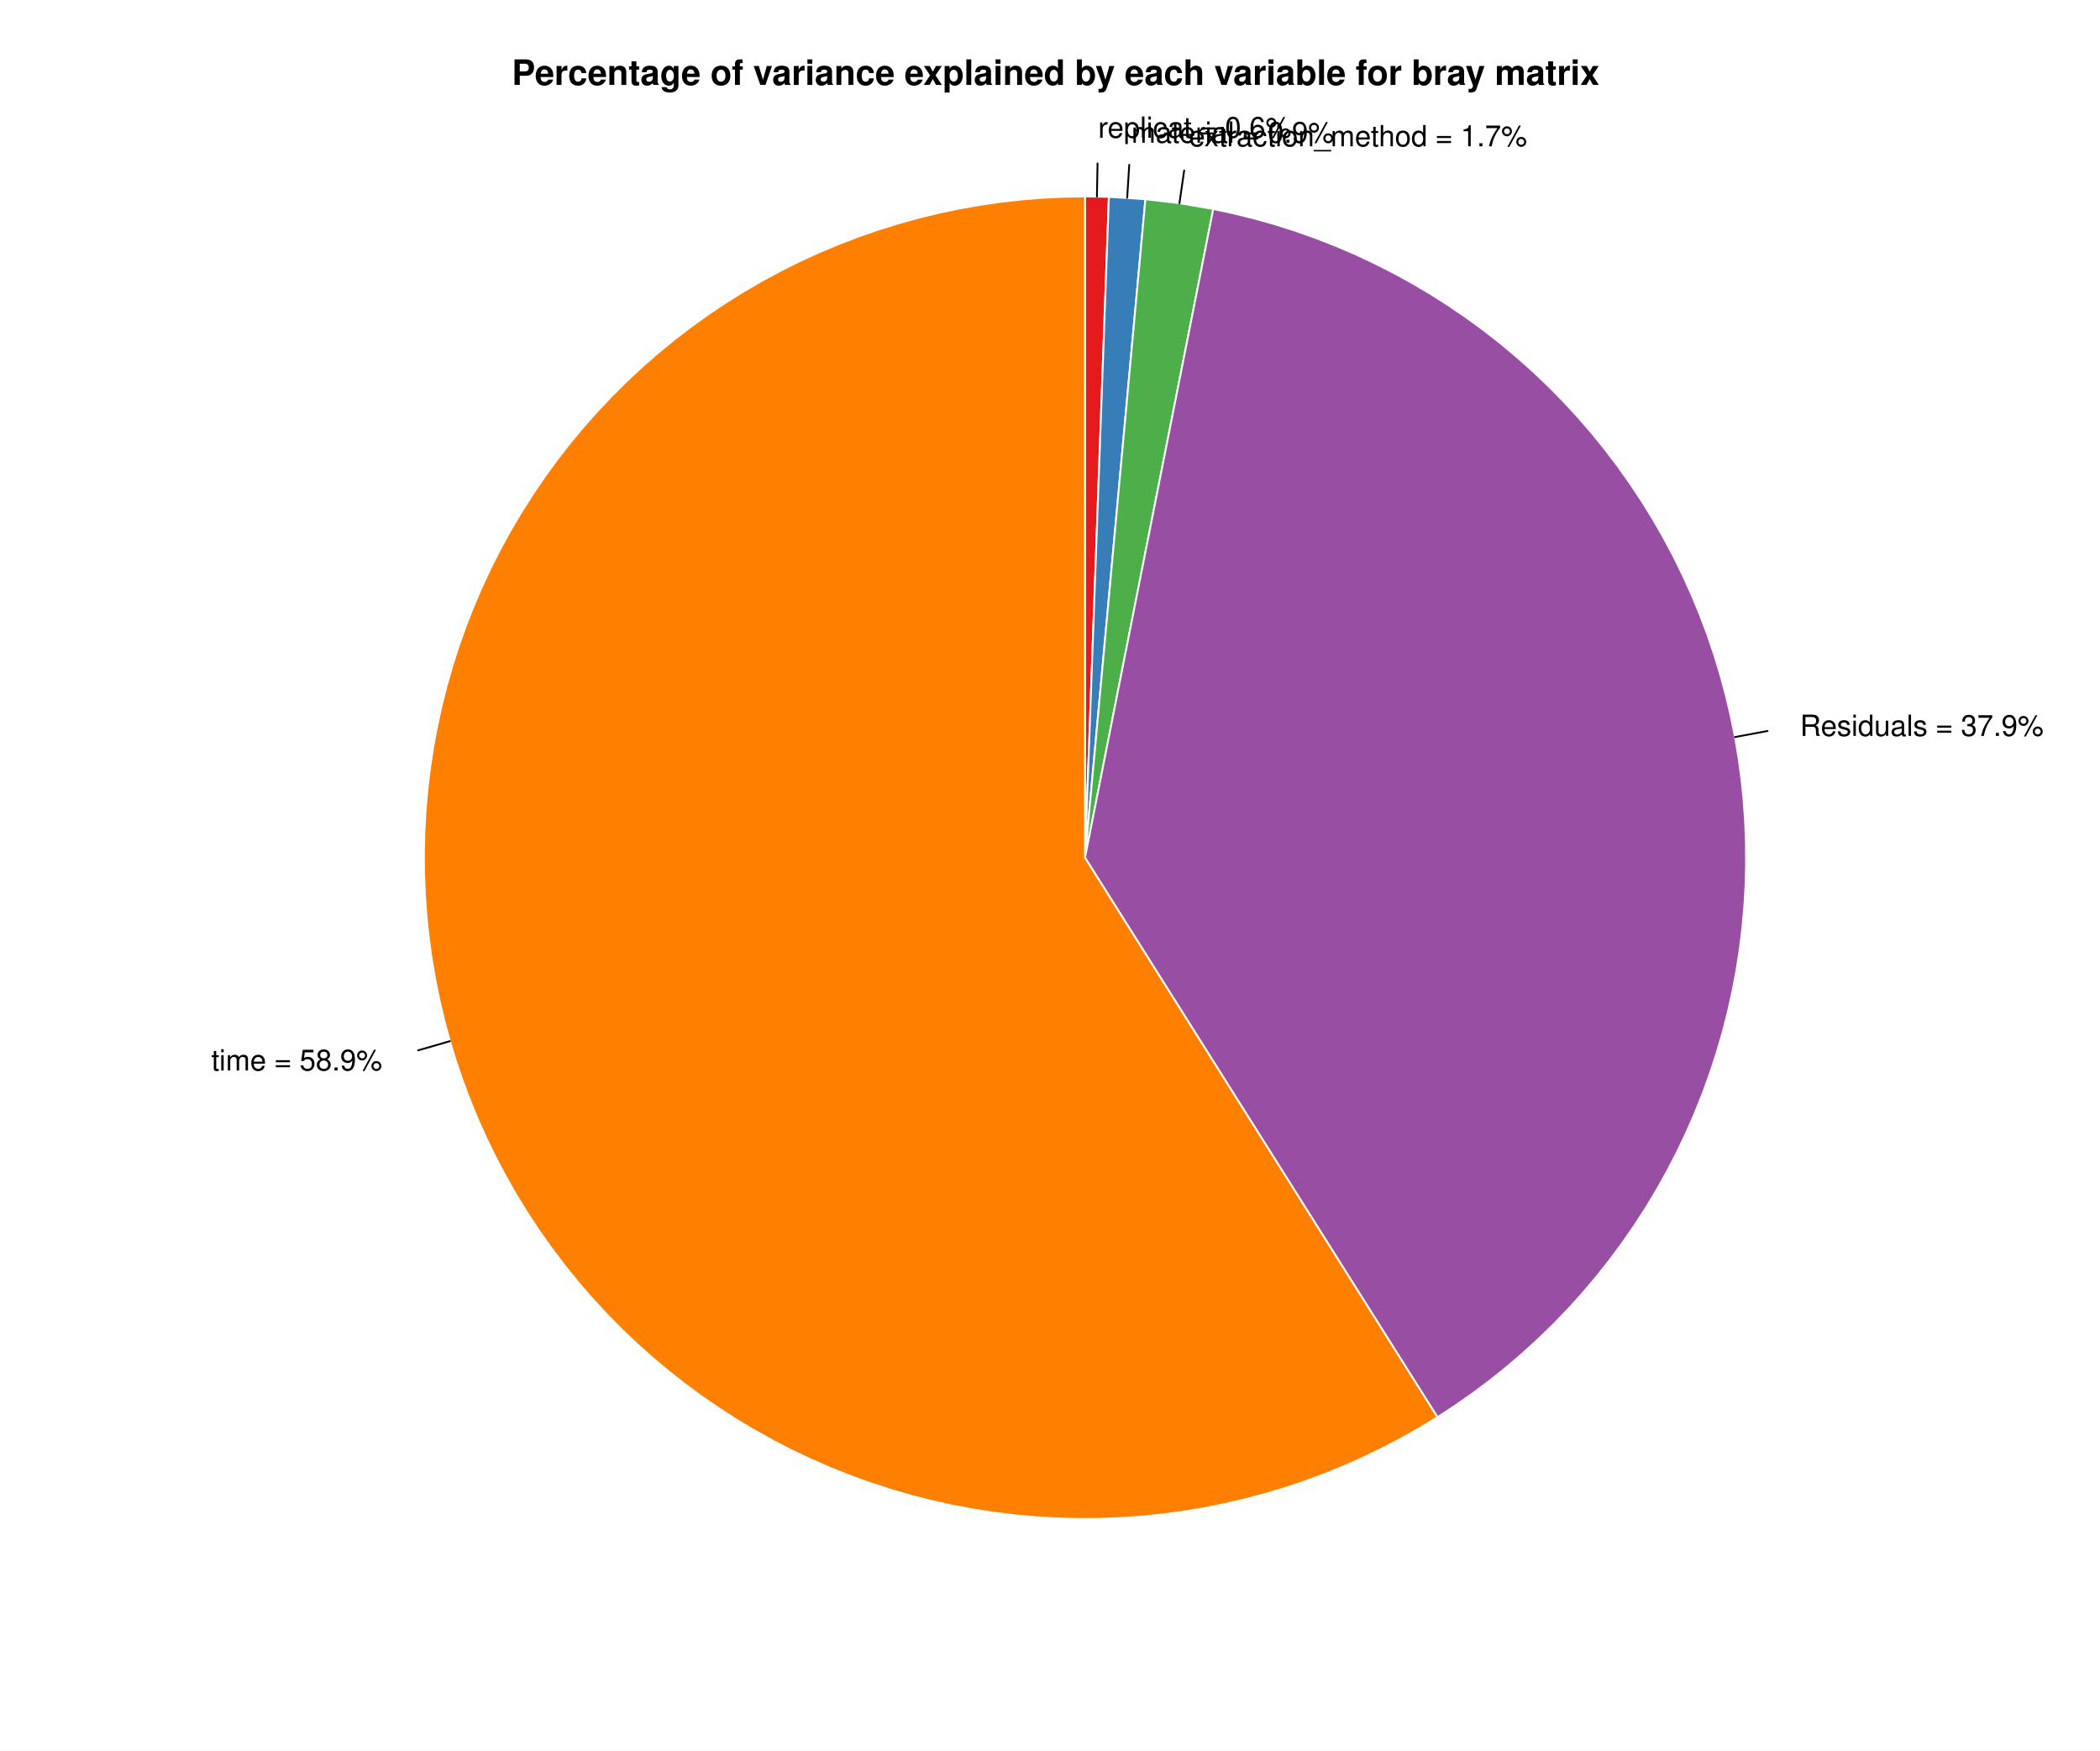
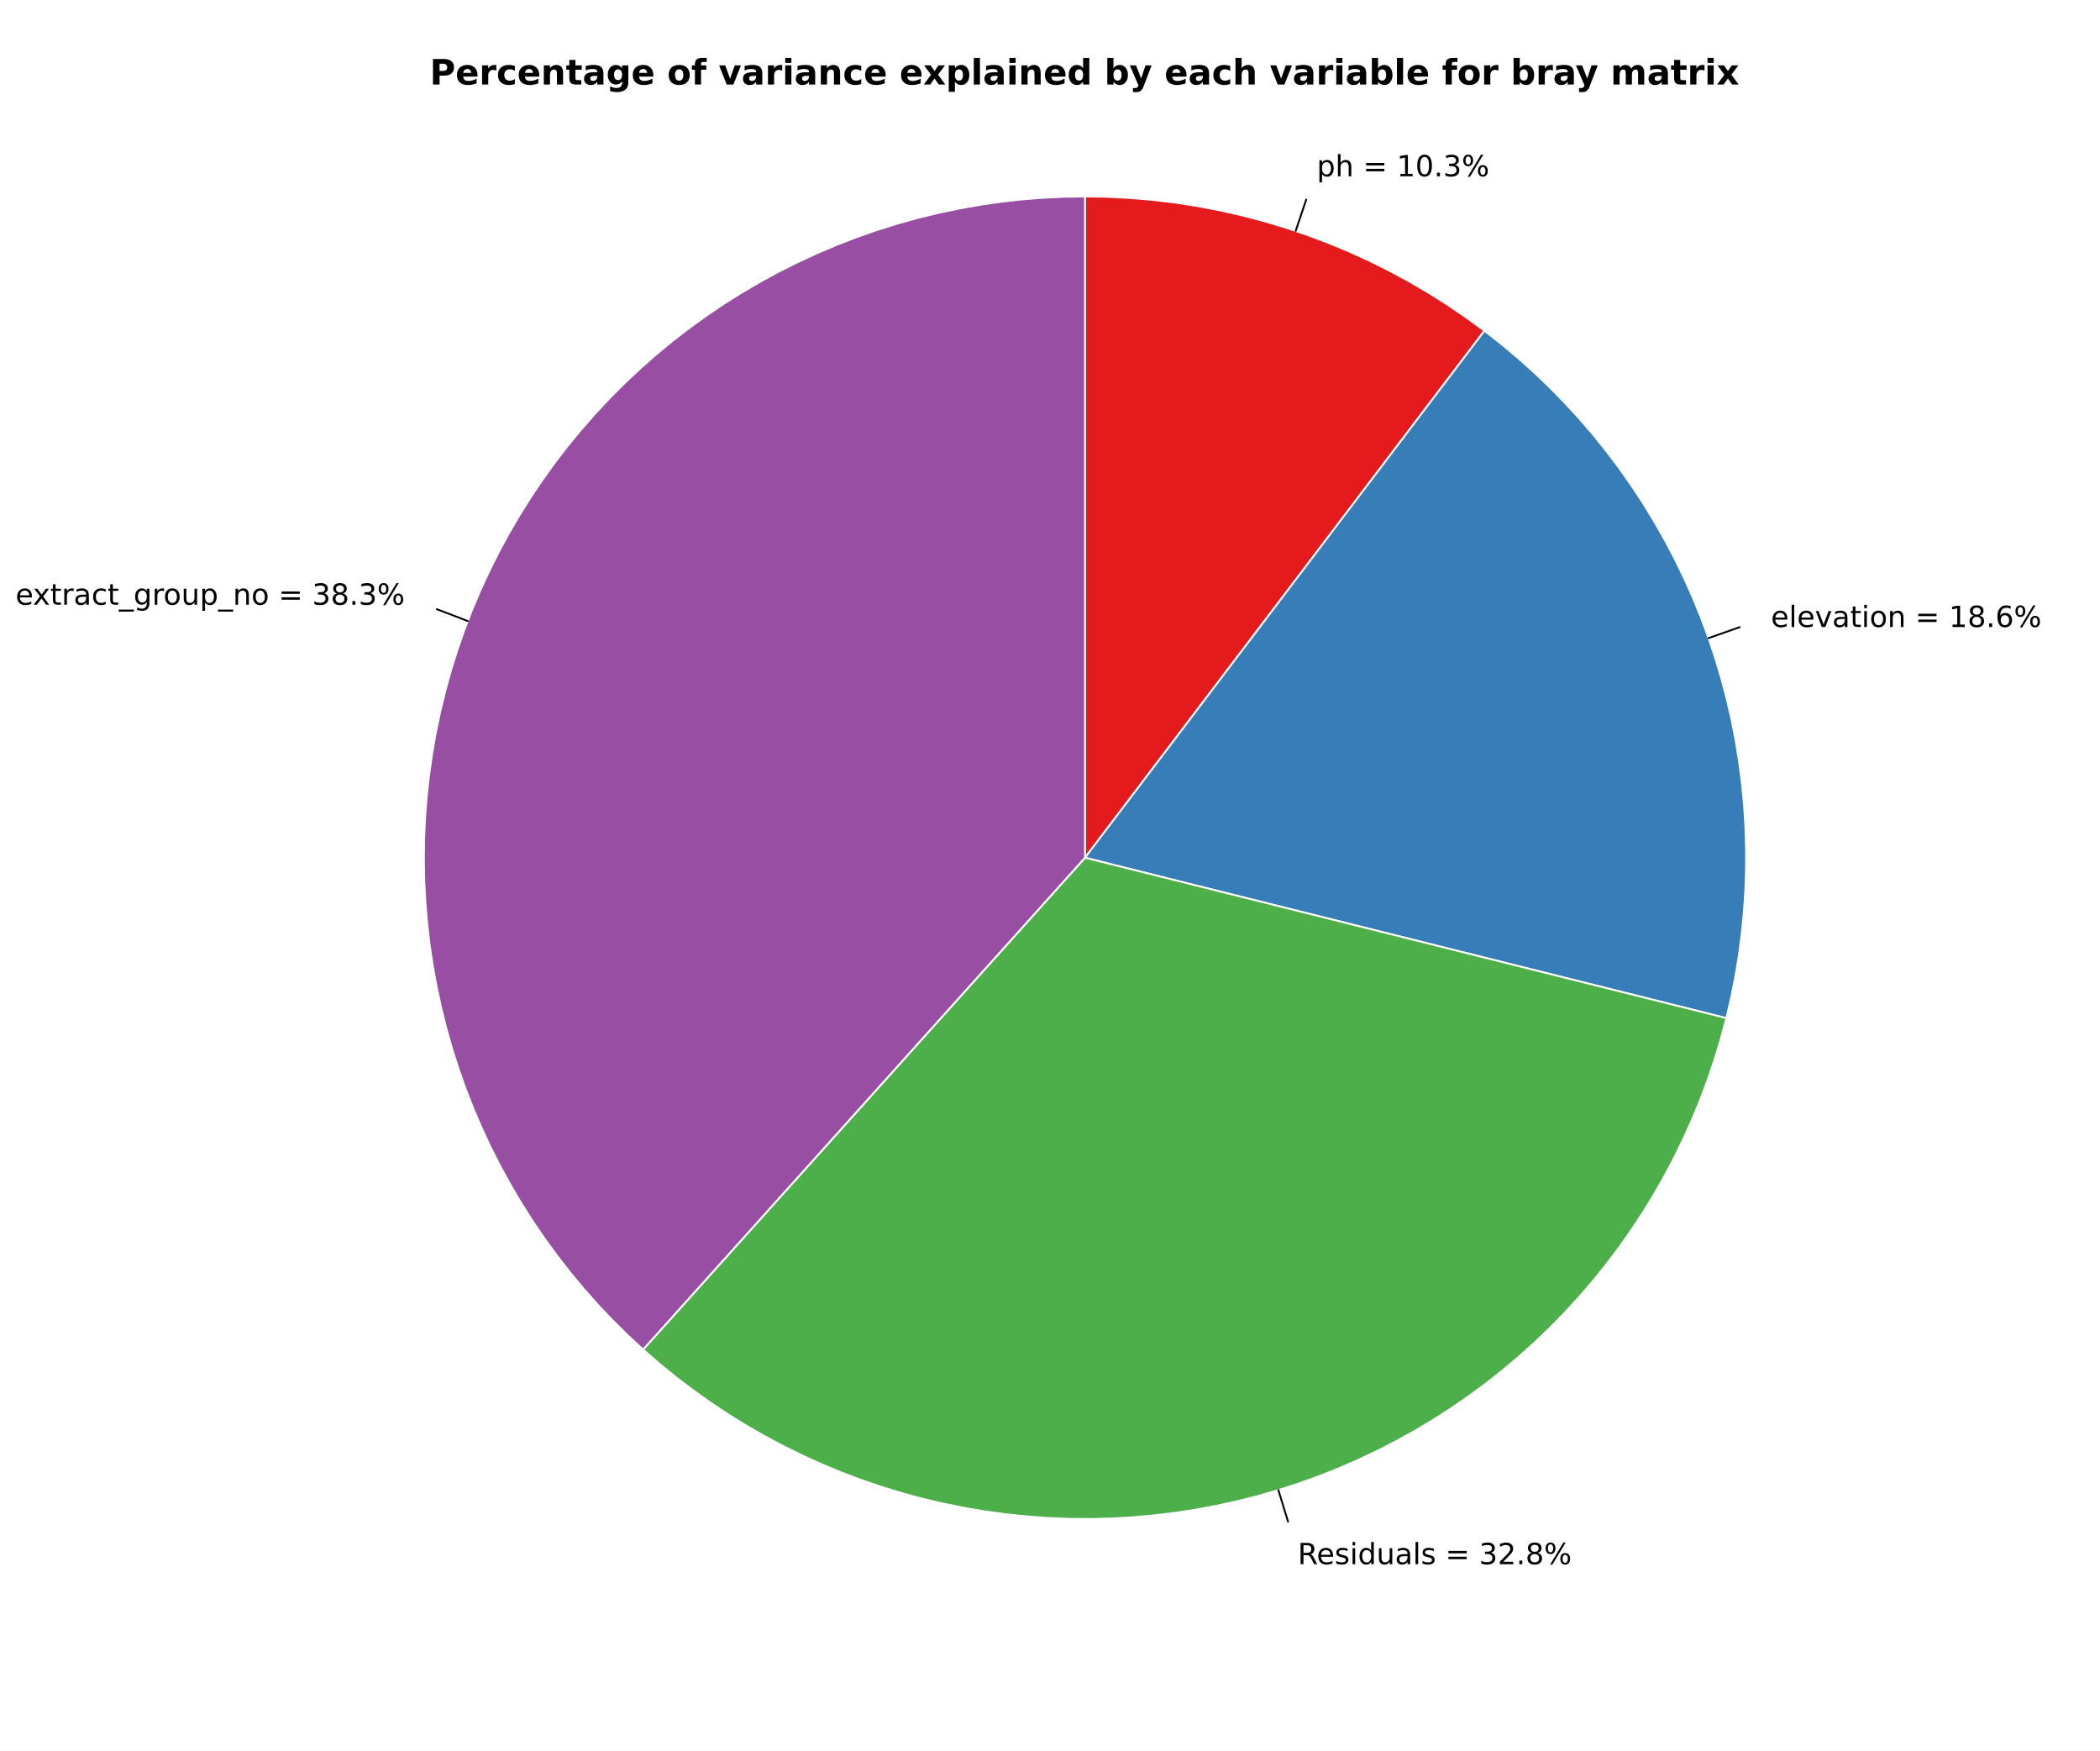
<svg xmlns="http://www.w3.org/2000/svg" viewBox="0 0 864.00 720.00">
  <defs>
    <style type="text/css">
    line, polyline, polygon, path, rect, circle {
      fill: none;
      stroke: #000000;
      stroke-linecap: round;
      stroke-linejoin: round;
      stroke-miterlimit: 10.00;
    }
  </style>
  </defs>
  <rect width="100%" height="100%" style="stroke: none; fill: #FFFFFF;" />
  <defs>
    <clipPath id="cpNTkuMDR8ODMzLjc2fDY0Ni41Nnw1OS4wNA==">
      <rect x="59.04" y="59.04" width="774.72" height="587.52" />
    </clipPath>
  </defs>
-   <polygon points="446.40,80.80 456.23,80.98 446.40,352.80 " style="stroke-width: 0.75; stroke: #FFFFFF; fill: #E41A1C;" clip-path="url(#cpNTkuMDR8ODMzLjc2fDY0Ni41Nnw1OS4wNA==)" />
-   <polyline points="451.31,80.84 451.56,67.25 " style="stroke-width: 0.75;" clip-path="url(#cpNTkuMDR8ODMzLjc2fDY0Ni41Nnw1OS4wNA==)" />
+   <polygon points="446.40,80.80 455.68,80.96 464.96,81.43 474.21,82.23 483.43,83.33 492.61,84.75 501.73,86.49 510.79,88.53 519.77,90.88 528.67,93.54 537.47,96.50 546.17,99.76 554.75,103.31 563.20,107.15 571.52,111.28 579.69,115.70 587.70,120.38 595.55,125.34 603.23,130.57 610.73,136.05 446.40,352.80 " style="stroke-width: 0.75; stroke: #FFFFFF; fill: #E41A1C;" clip-path="url(#cpNTkuMDR8ODMzLjc2fDY0Ni41Nnw1OS4wNA==)" />
+   <polyline points="533.08,94.98 537.42,82.09 " style="stroke-width: 0.75;" clip-path="url(#cpNTkuMDR8ODMzLjc2fDY0Ni41Nnw1OS4wNA==)" />
  <defs>
    <clipPath id="cpMC4wMHw4NjQuMDB8NzIwLjAwfDAuMDA=">
      <rect x="0.00" y="0.00" width="864.00" height="720.00" />
    </clipPath>
  </defs>
  <g clip-path="url(#cpMC4wMHw4NjQuMDB8NzIwLjAwfDAuMDA=)">
-     <text x="451.81" y="56.65" style="font-size: 12.00px; font-family: Helvetica;" textLength="84.00px" lengthAdjust="spacingAndGlyphs">replicat = 0.6%</text>
+     <text x="541.75" y="72.51" style="font-size: 12.00px; font-family: DejaVu Sans;" textLength="71.03px" lengthAdjust="spacingAndGlyphs">ph = 10.3%</text>
  </g>
  <defs>
    <clipPath id="cpNTkuMDR8ODMzLjc2fDY0Ni41Nnw1OS4wNA==">
      <rect x="59.04" y="59.04" width="774.72" height="587.52" />
    </clipPath>
  </defs>
-   <polygon points="456.23,80.98 471.25,81.94 446.40,352.80 " style="stroke-width: 0.75; stroke: #FFFFFF; fill: #377EB8;" clip-path="url(#cpNTkuMDR8ODMzLjc2fDY0Ni41Nnw1OS4wNA==)" />
-   <polyline points="463.75,81.35 464.61,67.78 " style="stroke-width: 0.75;" clip-path="url(#cpNTkuMDR8ODMzLjc2fDY0Ni41Nnw1OS4wNA==)" />
+   <polygon points="610.73,136.05 617.67,141.49 624.43,147.15 631.00,153.03 637.38,159.12 643.55,165.41 649.52,171.90 655.28,178.58 660.82,185.44 666.13,192.48 671.21,199.69 676.06,207.05 680.66,214.58 685.02,222.24 689.12,230.04 692.98,237.98 696.57,246.03 699.90,254.19 702.96,262.46 705.75,270.83 708.27,279.28 710.52,287.80 712.49,296.40 714.18,305.05 715.58,313.76 716.71,322.50 717.55,331.28 718.10,340.08 718.37,348.90 718.36,357.71 718.05,366.53 717.47,375.33 716.59,384.10 715.44,392.84 714.00,401.54 712.28,410.19 710.28,418.78 446.40,352.80 " style="stroke-width: 0.75; stroke: #FFFFFF; fill: #377EB8;" clip-path="url(#cpNTkuMDR8ODMzLjc2fDY0Ni41Nnw1OS4wNA==)" />
+   <polyline points="702.96,262.46 715.79,257.95 " style="stroke-width: 0.75;" clip-path="url(#cpNTkuMDR8ODMzLjc2fDY0Ni41Nnw1OS4wNA==)" />
  <defs>
    <clipPath id="cpMC4wMHw4NjQuMDB8NzIwLjAwfDAuMDA=">
      <rect x="0.00" y="0.00" width="864.00" height="720.00" />
    </clipPath>
  </defs>
  <g clip-path="url(#cpMC4wMHw4NjQuMDB8NzIwLjAwfDAuMDA=)">
-     <text x="465.48" y="58.71" style="font-size: 12.00px; font-family: Helvetica;" textLength="86.00px" lengthAdjust="spacingAndGlyphs">material = 0.9%</text>
+     <text x="728.62" y="257.90" style="font-size: 12.00px; font-family: DejaVu Sans;" textLength="111.35px" lengthAdjust="spacingAndGlyphs">elevation = 18.6%</text>
  </g>
  <defs>
    <clipPath id="cpNTkuMDR8ODMzLjc2fDY0Ni41Nnw1OS4wNA==">
      <rect x="59.04" y="59.04" width="774.72" height="587.52" />
    </clipPath>
  </defs>
-   <polygon points="471.25,81.94 485.26,83.59 499.17,85.97 446.40,352.80 " style="stroke-width: 0.75; stroke: #FFFFFF; fill: #4DAF4A;" clip-path="url(#cpNTkuMDR8ODMzLjc2fDY0Ni41Nnw1OS4wNA==)" />
-   <polyline points="485.26,83.59 487.20,70.13 " style="stroke-width: 0.75;" clip-path="url(#cpNTkuMDR8ODMzLjc2fDY0Ni41Nnw1OS4wNA==)" />
+   <polygon points="710.28,418.78 708.02,427.23 705.49,435.60 702.70,443.89 699.63,452.08 696.31,460.17 692.73,468.15 688.90,476.01 684.81,483.74 680.48,491.34 675.90,498.79 671.09,506.09 666.05,513.24 660.77,520.22 655.28,527.02 649.57,533.65 643.65,540.08 637.53,546.33 631.21,552.37 624.70,558.21 618.00,563.84 611.13,569.25 604.08,574.43 596.88,579.38 589.52,584.11 582.01,588.59 574.35,592.82 566.57,596.81 558.67,600.55 550.64,604.03 542.51,607.25 534.28,610.21 525.96,612.90 517.56,615.33 509.08,617.48 500.54,619.36 491.94,620.96 483.30,622.29 474.61,623.33 465.90,624.10 457.17,624.59 448.43,624.79 439.68,624.72 430.94,624.36 422.22,623.72 413.52,622.81 404.86,621.61 396.24,620.13 387.67,618.38 379.16,616.36 370.72,614.06 362.36,611.49 354.09,608.66 345.91,605.56 337.84,602.20 329.88,598.58 322.04,594.70 314.32,590.58 306.75,586.21 299.31,581.60 292.04,576.75 284.92,571.68 277.96,566.37 271.18,560.85 264.58,555.10 446.40,352.80 " style="stroke-width: 0.75; stroke: #FFFFFF; fill: #4DAF4A;" clip-path="url(#cpNTkuMDR8ODMzLjc2fDY0Ni41Nnw1OS4wNA==)" />
+   <polyline points="525.96,612.90 529.94,625.91 " style="stroke-width: 0.75;" clip-path="url(#cpNTkuMDR8ODMzLjc2fDY0Ni41Nnw1OS4wNA==)" />
  <defs>
    <clipPath id="cpMC4wMHw4NjQuMDB8NzIwLjAwfDAuMDA=">
      <rect x="0.00" y="0.00" width="864.00" height="720.00" />
    </clipPath>
  </defs>
  <g clip-path="url(#cpMC4wMHw4NjQuMDB8NzIwLjAwfDAuMDA=)">
-     <text x="489.15" y="60.17" style="font-size: 12.00px; font-family: Helvetica;" textLength="144.00px" lengthAdjust="spacingAndGlyphs">extraction_method = 1.7%</text>
+     <text x="533.92" y="643.39" style="font-size: 12.00px; font-family: DejaVu Sans;" textLength="113.27px" lengthAdjust="spacingAndGlyphs">Residuals = 32.8%</text>
  </g>
  <defs>
    <clipPath id="cpNTkuMDR8ODMzLjc2fDY0Ni41Nnw1OS4wNA==">
      <rect x="59.04" y="59.04" width="774.72" height="587.52" />
    </clipPath>
  </defs>
-   <polygon points="499.17,85.97 507.73,87.81 516.24,89.92 524.67,92.30 533.02,94.96 541.28,97.88 549.44,101.07 557.50,104.52 565.44,108.23 573.25,112.19 580.94,116.40 588.48,120.86 595.88,125.56 603.12,130.49 610.20,135.65 617.11,141.04 623.84,146.65 630.39,152.47 636.75,158.50 642.91,164.74 648.87,171.16 654.61,177.78 660.14,184.58 665.45,191.55 670.53,198.69 675.38,205.99 679.99,213.44 684.36,221.04 688.48,228.77 692.35,236.63 695.96,244.62 699.32,252.71 702.41,260.91 705.24,269.20 707.79,277.58 710.08,286.04 712.09,294.57 713.83,303.16 715.29,311.80 716.47,320.48 717.37,329.20 717.99,337.94 718.33,346.70 718.39,355.46 718.16,364.22 717.65,372.97 716.86,381.69 715.79,390.39 714.44,399.05 712.81,407.66 710.90,416.21 708.73,424.70 706.27,433.11 703.55,441.44 700.56,449.68 697.31,457.82 693.80,465.84 690.03,473.75 686.00,481.54 681.73,489.19 677.22,496.70 672.46,504.06 667.47,511.26 662.25,518.30 656.81,525.17 651.15,531.86 645.28,538.36 639.19,544.67 632.91,550.78 626.44,556.69 619.78,562.38 612.94,567.86 605.92,573.11 598.75,578.13 591.41,582.92 446.40,352.80 " style="stroke-width: 0.75; stroke: #FFFFFF; fill: #984EA3;" clip-path="url(#cpNTkuMDR8ODMzLjc2fDY0Ni41Nnw1OS4wNA==)" />
-   <polyline points="713.83,303.16 727.20,300.68 " style="stroke-width: 0.75;" clip-path="url(#cpNTkuMDR8ODMzLjc2fDY0Ni41Nnw1OS4wNA==)" />
+   <polygon points="264.58,555.10 258.18,549.16 251.97,543.01 245.96,536.67 240.16,530.14 234.57,523.42 229.20,516.53 224.05,509.47 219.13,502.24 214.45,494.87 210.01,487.34 205.81,479.68 201.85,471.89 198.16,463.97 194.71,455.94 191.53,447.80 188.61,439.57 185.96,431.24 183.57,422.83 181.46,414.36 179.62,405.81 178.05,397.22 176.76,388.57 175.75,379.90 175.02,371.19 174.57,362.46 174.40,353.73 174.51,344.99 174.90,336.26 175.57,327.55 176.53,318.86 177.76,310.21 179.26,301.60 181.04,293.05 183.10,284.56 185.43,276.13 188.03,267.79 190.89,259.53 194.02,251.38 197.41,243.32 201.05,235.38 204.95,227.56 209.10,219.87 213.49,212.31 218.12,204.91 222.99,197.65 228.09,190.55 233.41,183.62 238.96,176.87 244.71,170.30 250.68,163.91 256.85,157.72 263.21,151.74 269.77,145.96 276.50,140.39 283.41,135.04 290.49,129.92 297.73,125.03 305.12,120.37 312.66,115.95 320.34,111.78 328.15,107.85 336.07,104.18 344.12,100.76 352.27,97.61 360.51,94.72 368.85,92.09 377.26,89.73 385.75,87.65 394.29,85.84 402.90,84.30 411.54,83.04 420.23,82.06 428.94,81.36 437.66,80.94 446.40,80.80 446.40,352.80 " style="stroke-width: 0.75; stroke: #FFFFFF; fill: #984EA3;" clip-path="url(#cpNTkuMDR8ODMzLjc2fDY0Ni41Nnw1OS4wNA==)" />
+   <polyline points="192.42,255.44 179.72,250.57 " style="stroke-width: 0.75;" clip-path="url(#cpNTkuMDR8ODMzLjc2fDY0Ni41Nnw1OS4wNA==)" />
  <defs>
    <clipPath id="cpMC4wMHw4NjQuMDB8NzIwLjAwfDAuMDA=">
      <rect x="0.00" y="0.00" width="864.00" height="720.00" />
    </clipPath>
  </defs>
  <g clip-path="url(#cpMC4wMHw4NjQuMDB8NzIwLjAwfDAuMDA=)">
-     <text x="740.58" y="302.70" style="font-size: 12.00px; font-family: Helvetica;" textLength="104.00px" lengthAdjust="spacingAndGlyphs">Residuals = 37.9%</text>
-   </g>
-   <defs>
-     <clipPath id="cpNTkuMDR8ODMzLjc2fDY0Ni41Nnw1OS4wNA==">
-       <rect x="59.04" y="59.04" width="774.72" height="587.52" />
-     </clipPath>
-   </defs>
-   <polygon points="591.41,582.92 583.99,587.44 576.43,591.71 568.73,595.74 560.92,599.52 552.98,603.05 544.94,606.32 536.79,609.34 528.56,612.10 520.24,614.59 511.84,616.81 503.38,618.76 494.86,620.45 486.29,621.86 477.68,623.00 469.04,623.86 460.38,624.44 451.70,624.75 443.01,624.78 434.33,624.53 425.66,624.01 417.01,623.21 408.40,622.13 399.82,620.78 391.29,619.16 382.81,617.26 374.40,615.10 366.06,612.67 357.81,609.97 349.64,607.01 341.58,603.79 333.62,600.32 325.77,596.59 318.05,592.61 310.46,588.39 303.01,583.93 295.70,579.24 288.55,574.31 281.56,569.16 274.74,563.79 268.09,558.20 261.62,552.40 255.34,546.40 249.26,540.20 243.38,533.82 237.70,527.24 232.24,520.49 227.00,513.57 221.98,506.48 217.18,499.24 212.63,491.85 208.31,484.31 204.23,476.64 200.40,468.85 196.82,460.94 193.49,452.91 190.43,444.79 187.62,436.57 185.08,428.27 182.80,419.89 180.80,411.44 179.06,402.93 177.59,394.37 176.40,385.76 175.49,377.13 174.85,368.47 174.49,359.79 174.41,351.11 174.60,342.42 175.07,333.75 175.81,325.10 176.84,316.47 178.13,307.89 179.70,299.35 181.55,290.86 183.66,282.44 186.04,274.08 188.68,265.81 191.59,257.63 194.76,249.54 198.19,241.56 201.86,233.69 205.79,225.95 209.96,218.33 214.38,210.85 219.03,203.52 223.91,196.33 229.02,189.31 234.35,182.45 239.89,175.77 245.65,169.27 251.61,162.95 257.77,156.83 264.12,150.91 270.66,145.19 277.38,139.69 284.27,134.40 291.32,129.34 298.54,124.50 305.90,119.90 313.41,115.53 321.05,111.41 328.82,107.53 336.71,103.90 344.71,100.52 352.82,97.41 361.02,94.55 369.31,91.95 377.67,89.63 386.11,87.57 394.61,85.78 403.16,84.26 411.75,83.02 420.38,82.05 429.04,81.35 437.72,80.94 446.40,80.80 446.40,352.80 " style="stroke-width: 0.75; stroke: #FFFFFF; fill: #FF7F00;" clip-path="url(#cpNTkuMDR8ODMzLjc2fDY0Ni41Nnw1OS4wNA==)" />
-   <polyline points="185.08,428.27 172.01,432.04 " style="stroke-width: 0.75;" clip-path="url(#cpNTkuMDR8ODMzLjc2fDY0Ni41Nnw1OS4wNA==)" />
-   <defs>
-     <clipPath id="cpMC4wMHw4NjQuMDB8NzIwLjAwfDAuMDA=">
-       <rect x="0.00" y="0.00" width="864.00" height="720.00" />
-     </clipPath>
-   </defs>
-   <g clip-path="url(#cpMC4wMHw4NjQuMDB8NzIwLjAwfDAuMDA=)">
-     <text x="86.95" y="440.31" style="font-size: 12.00px; font-family: Helvetica;" textLength="72.00px" lengthAdjust="spacingAndGlyphs">time = 58.9%</text>
+     <text x="6.38" y="248.74" style="font-size: 12.00px; font-family: DejaVu Sans;" textLength="160.65px" lengthAdjust="spacingAndGlyphs">extract_group_no = 38.3%</text>
  </g>
  <g clip-path="url(#cpMC4wMHw4NjQuMDB8NzIwLjAwfDAuMDA=)">
-     <text x="210.60" y="34.92" style="font-size: 14.40px; font-weight: bold; font-family: Helvetica;" textLength="471.60px" lengthAdjust="spacingAndGlyphs">Percentage of variance explained by each variable for bray matrix</text>
+     <text x="176.82" y="34.77" style="font-size: 14.40px; font-weight: bold; font-family: DejaVu Sans;" textLength="539.16px" lengthAdjust="spacingAndGlyphs">Percentage of variance explained by each variable for bray matrix</text>
  </g>
</svg>
